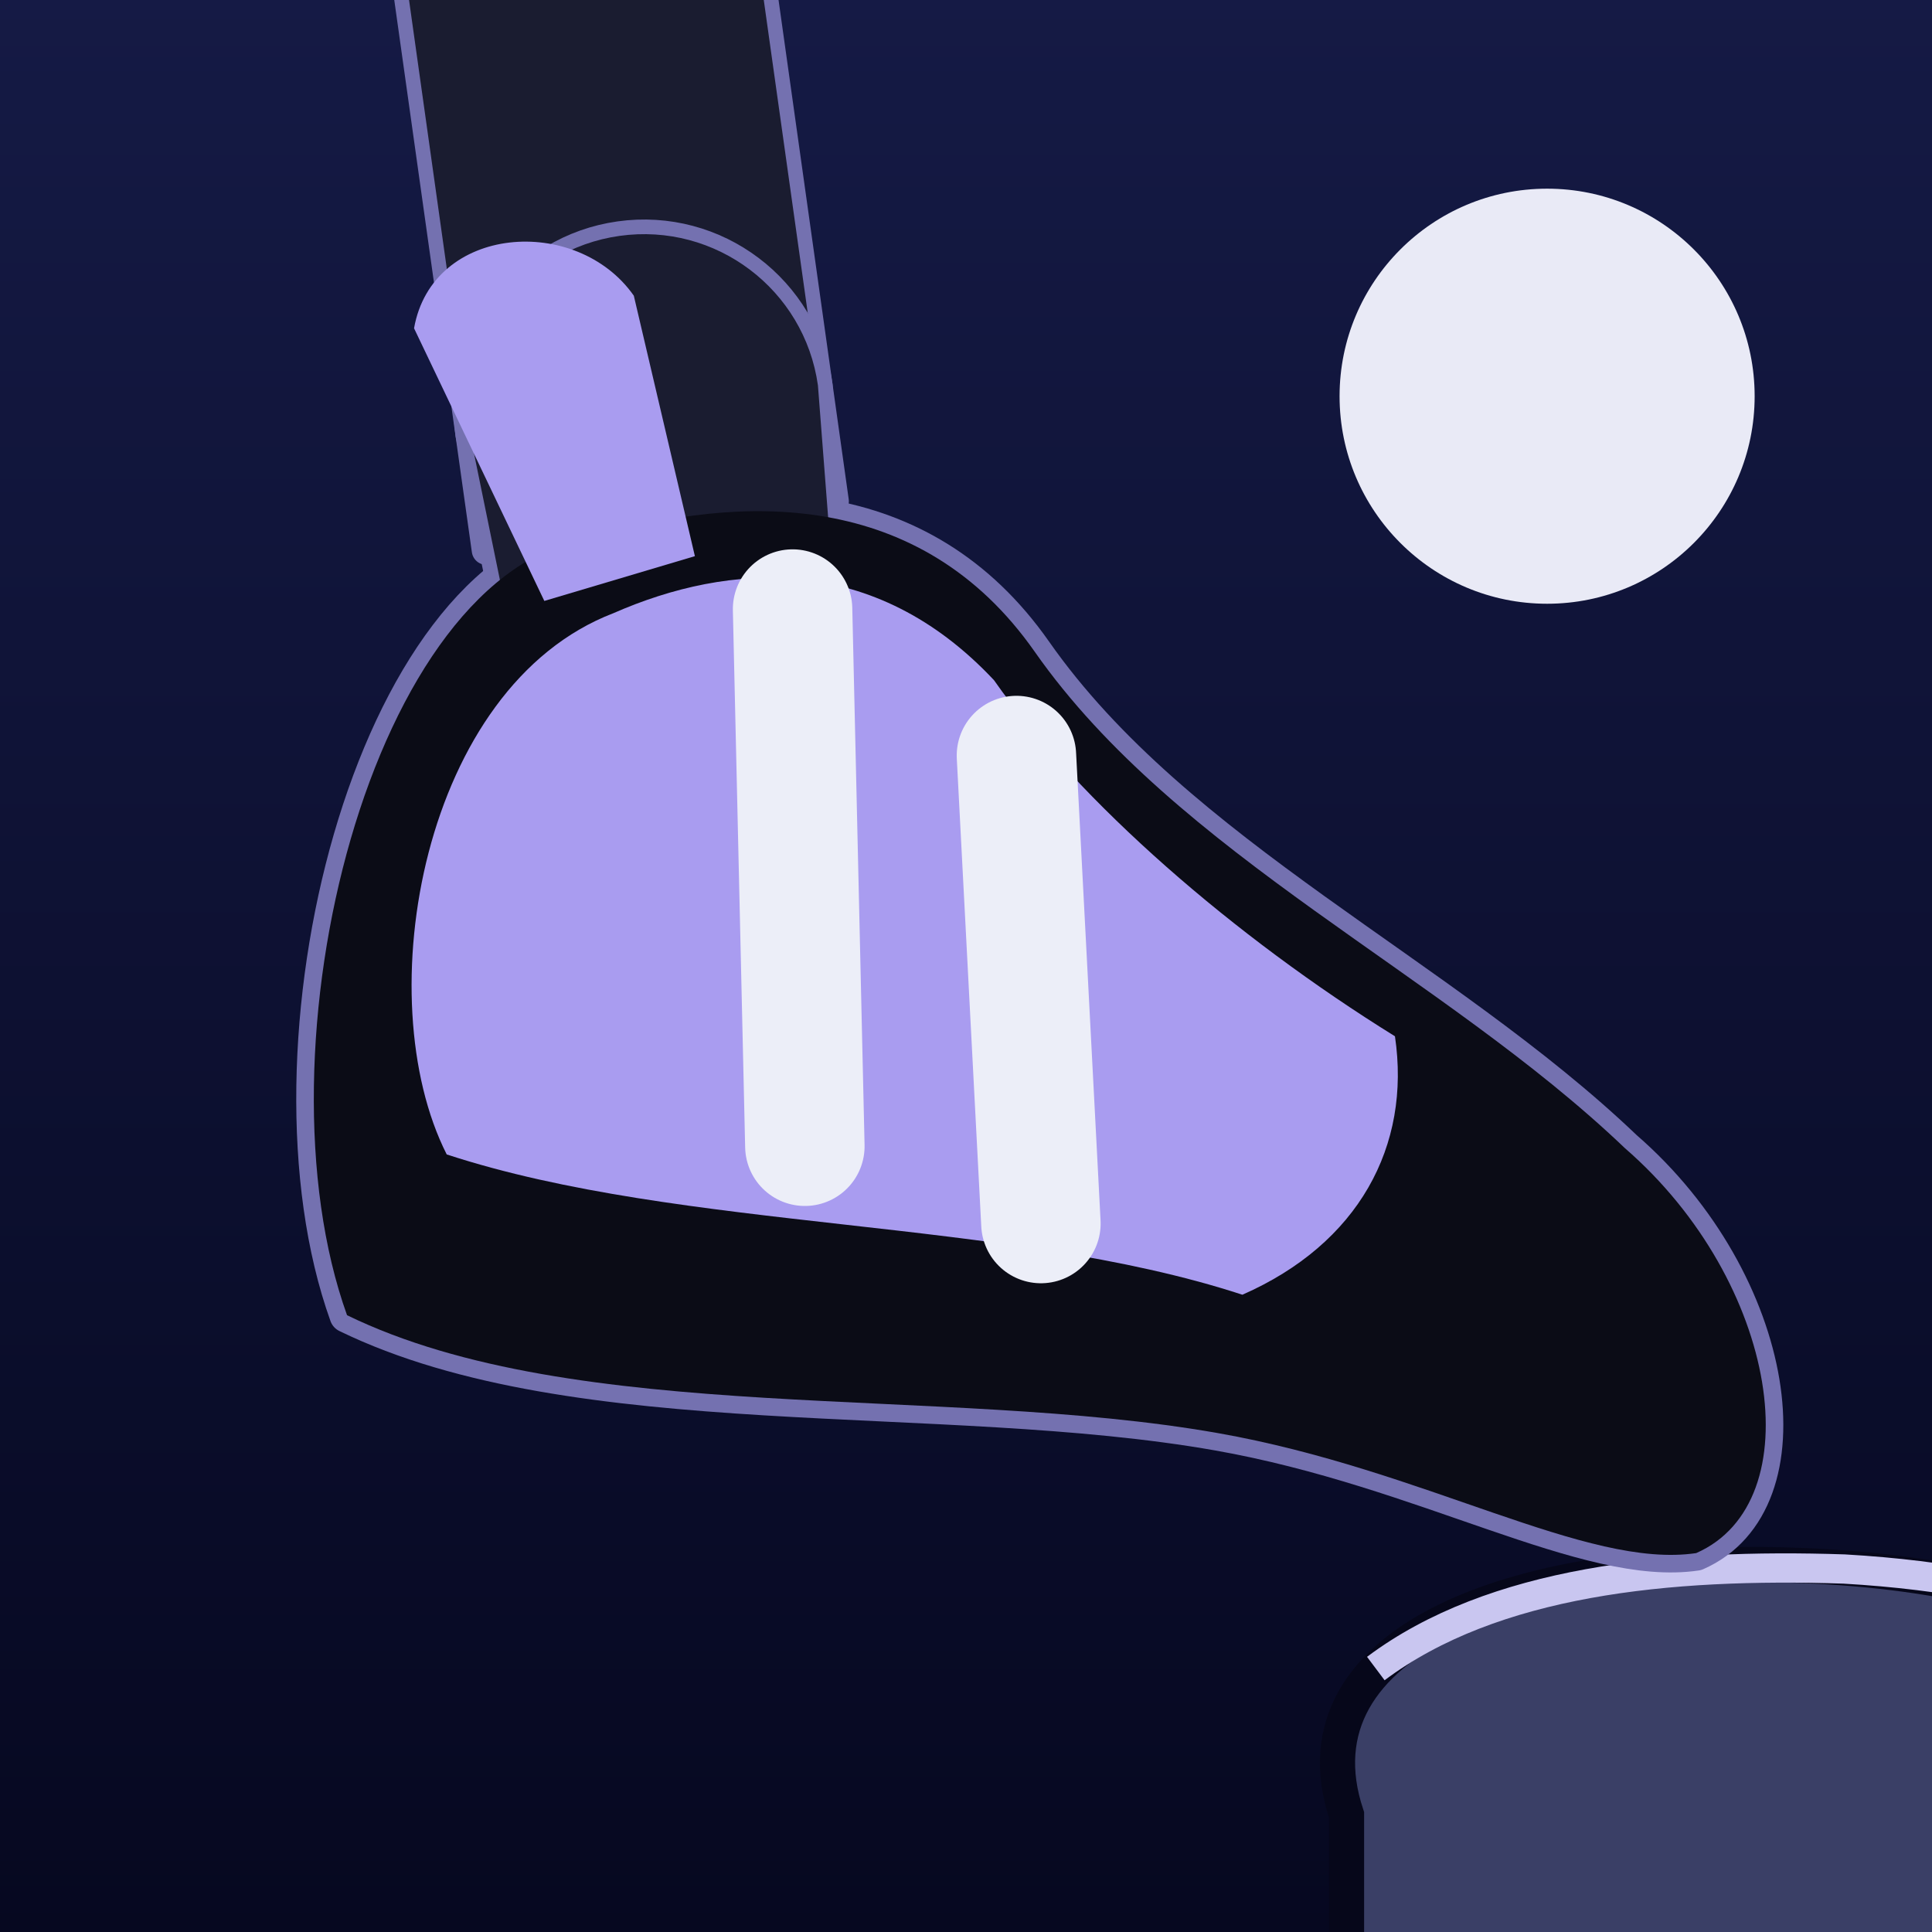
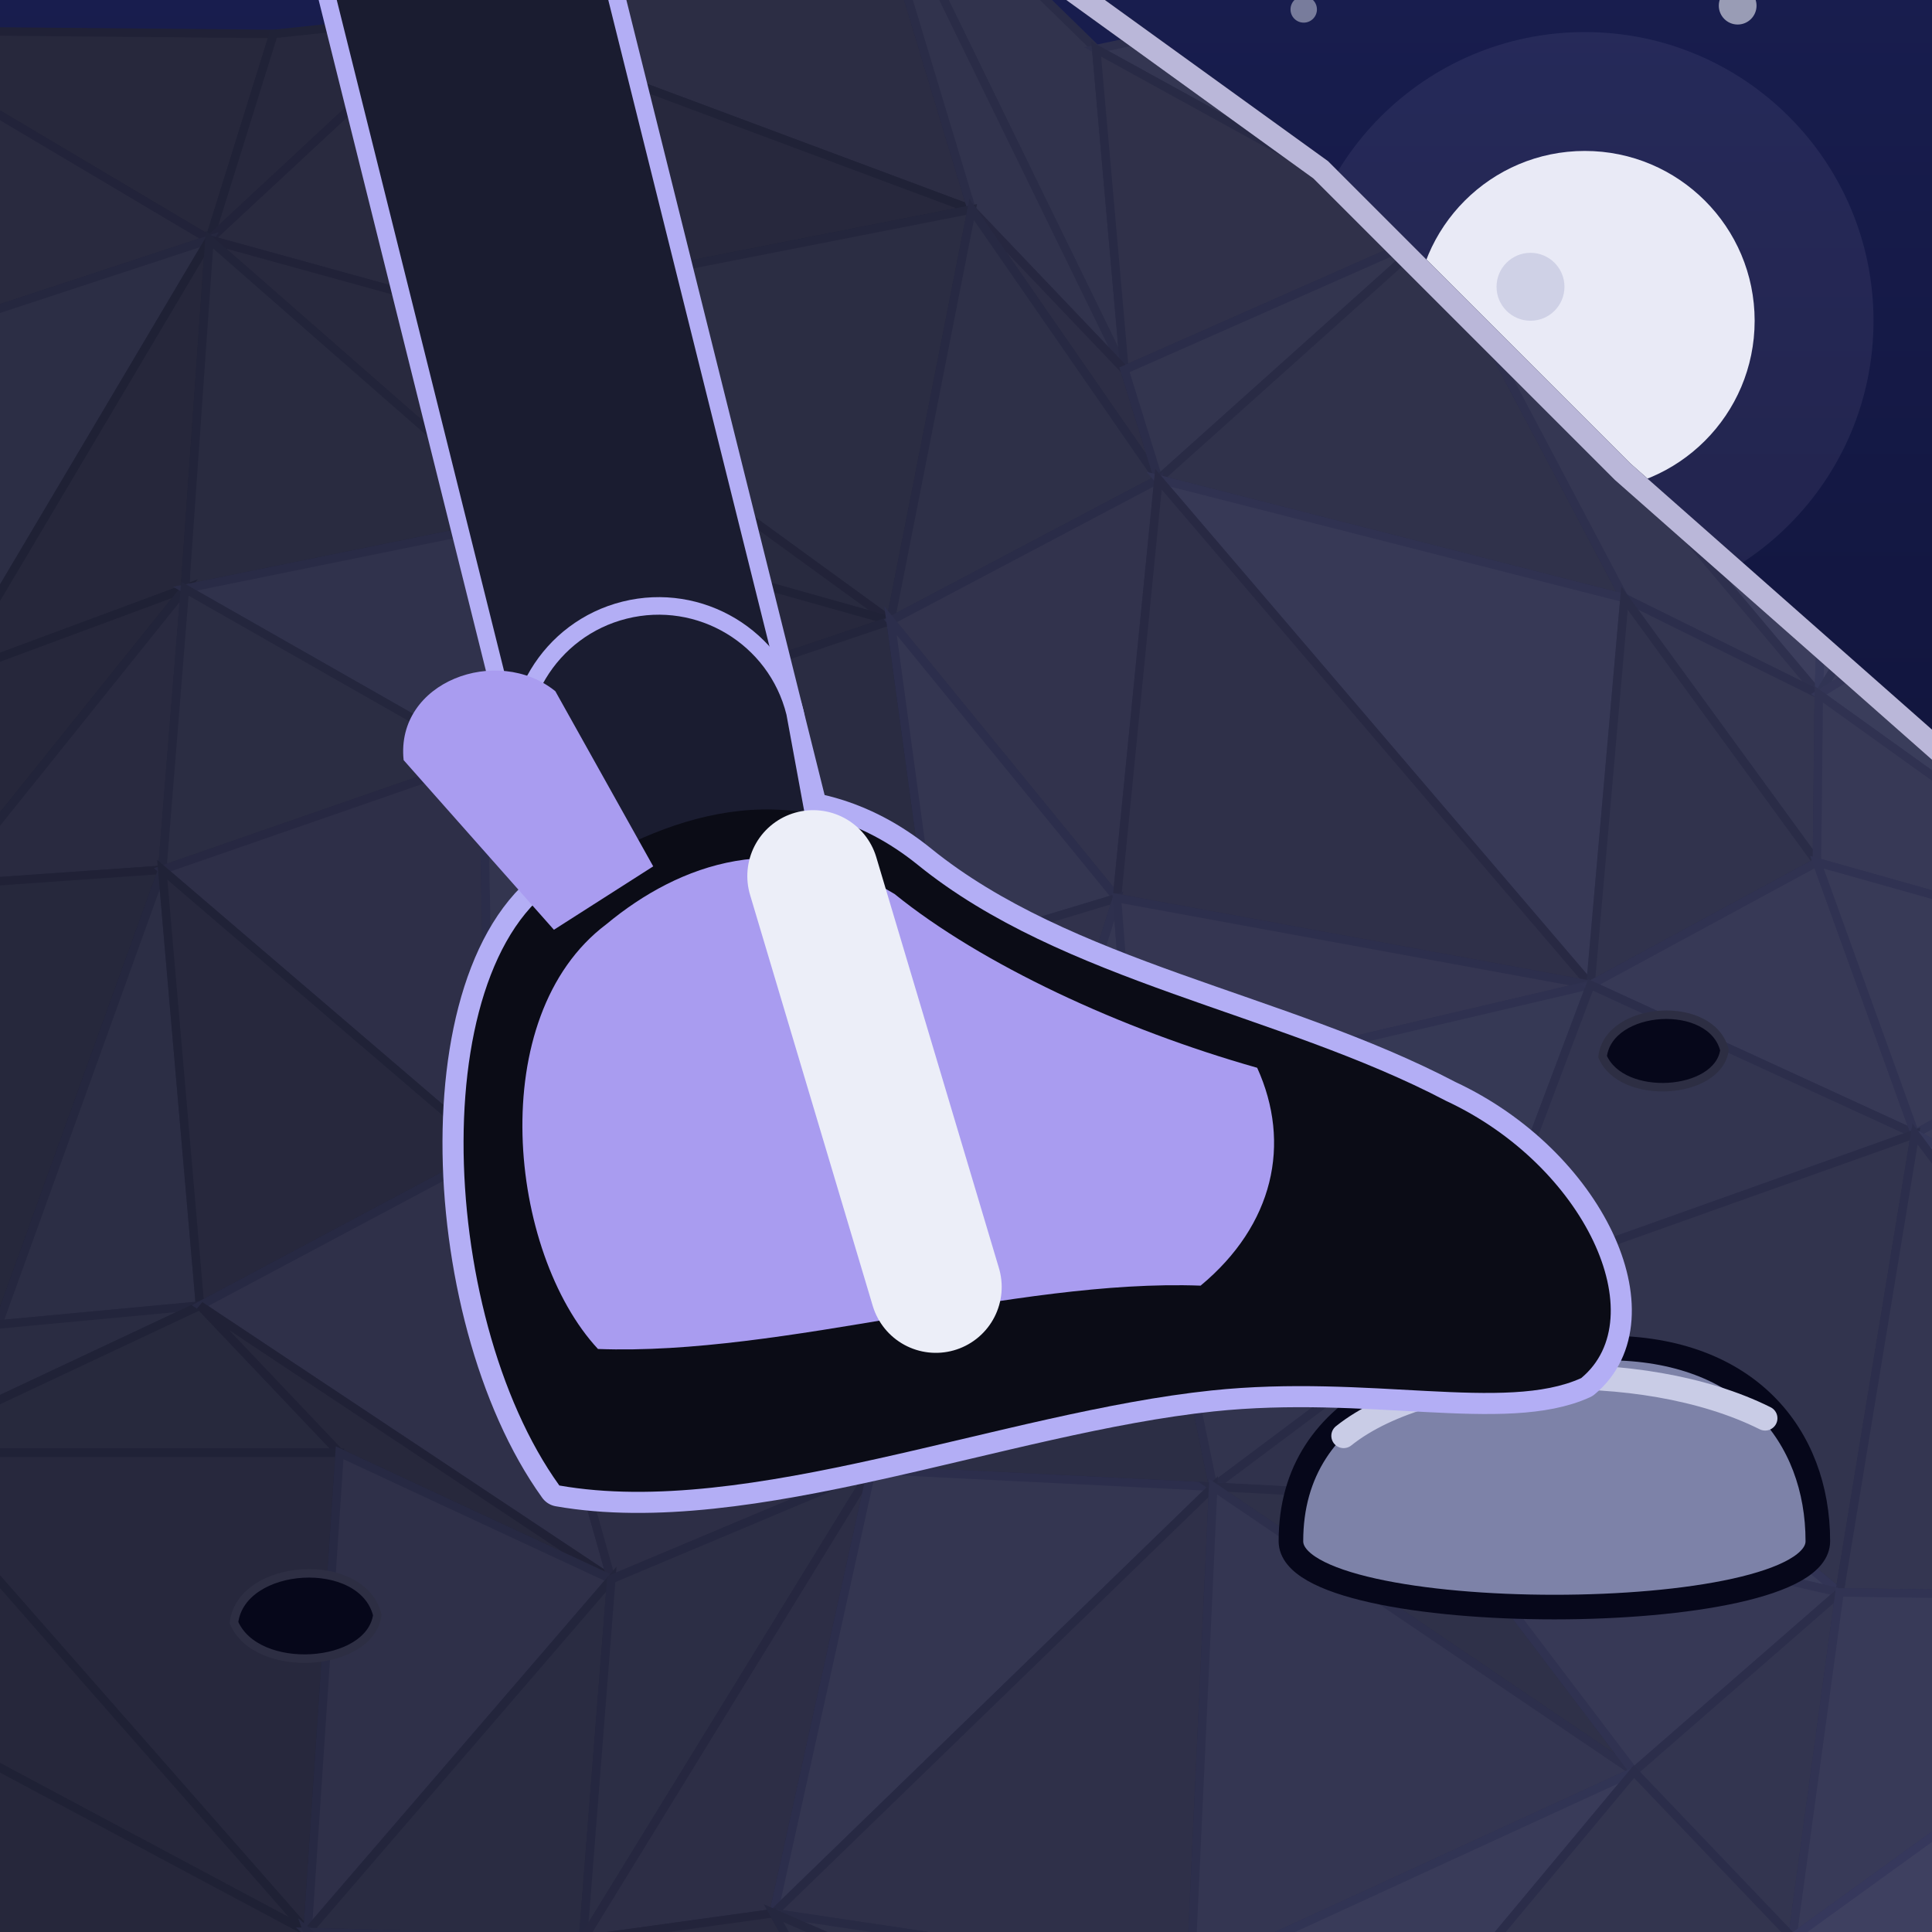
<svg xmlns="http://www.w3.org/2000/svg" viewBox="0 0 1024 1024" width="1024" height="1024" role="img" aria-label="App icon, Shoe">
  <defs>
    <clipPath id="ic-shoe-1024">
      <rect width="1024" height="1024" rx="0" />
    </clipPath>
    <linearGradient id="ib-shoe-1024" x1="0" y1="0" x2="0" y2="1">
-       <stop offset="0" stop-color="#151A45" />
-       <stop offset="1" stop-color="#060820" />
+       <stop offset="0" stop-color="#181D4E" />
+       <stop offset="1" stop-color="#080A26" />
    </linearGradient>
  </defs>
  <g clip-path="url(#ic-shoe-1024)">
    <rect width="1024" height="1024" fill="url(#ib-shoe-1024)" />
-     <circle cx="820" cy="210" r="110" fill="#E9EAF6" />
-     <svg x="0" y="0" width="1024" height="1024" viewBox="-22 -14 66 66" preserveAspectRatio="xMidYMid slice">
-       <path d="M24 48 C22 42 30 39 40 39.5 C50 40 56 44 56 50 L56 70 L24 70Z" fill="#3A3F66" stroke="#06071A" stroke-width="1.2" />
-       <path d="M25 43 C29 40 35 39.4 41 39.6 C48 40 53 42 55 45" fill="none" stroke="#C9C6F0" stroke-width="1" />
-       <g transform="rotate(-8)">
-         <g fill="#7471B0" stroke="#7471B0" stroke-width="1" stroke-linejoin="round">
+     <circle cx="524" cy="212" r="7" fill="#EEF0FA" opacity="0.45" />
+     <circle cx="921" cy="3" r="10" fill="#EEF0FA" opacity="0.6" />
+     <circle cx="294" cy="214" r="13" fill="#EEF0FA" opacity="0.75" />
+     <circle cx="691" cy="5" r="7" fill="#EEF0FA" opacity="0.45" />
+     <circle cx="64" cy="216" r="10" fill="#EEF0FA" opacity="0.6" />
+     <circle cx="461" cy="7" r="13" fill="#EEF0FA" opacity="0.75" />
+     <circle cx="858" cy="218" r="7" fill="#EEF0FA" opacity="0.45" />
+     <circle cx="231" cy="9" r="10" fill="#EEF0FA" opacity="0.6" />
+     <circle cx="628" cy="220" r="13" fill="#EEF0FA" opacity="0.75" />
+     <circle cx="840" cy="170" r="153" fill="#E9E6FF" opacity=".07" />
+     <circle cx="840" cy="170" r="90" fill="#E9EAF6" />
+     <circle cx="811.2" cy="152" r="18" fill="#CFD1E6" />
+     <g>
+       <clipPath id="r-shoe-1024">
+         <path d="M-40 1064 L-40 -40 L520 -40 L700 90 L860 250 L1064 430 L1064 1064Z" />
+       </clipPath>
+       <g clip-path="url(#r-shoe-1024)">
+         <path d="M-76,16L145,18L111,127Z" fill="hsl(236 22% 19.4%)" stroke="hsl(236 26% 16.9%)" stroke-width="4.5" />
+         <path d="M-76,16L111,127L-44,178Z" fill="hsl(236 22% 20.4%)" stroke="hsl(236 26% 17.9%)" stroke-width="4.5" />
+         <path d="M145,18L239,8L111,127Z" fill="hsl(236 22% 19.6%)" stroke="hsl(236 26% 17.1%)" stroke-width="4.5" />
+         <path d="M239,8L245,164L111,127Z" fill="hsl(236 22% 20.4%)" stroke="hsl(236 26% 17.9%)" stroke-width="4.5" />
+         <path d="M239,8L451,-101L515,111Z" fill="hsl(236 22% 21.9%)" stroke="hsl(236 26% 19.4%)" stroke-width="4.5" />
+         <path d="M239,8L515,111L245,164Z" fill="hsl(236 22% 19.6%)" stroke="hsl(236 26% 17.1%)" stroke-width="4.5" />
+         <path d="M451,-101L581,26L596,196Z" fill="hsl(236 22% 24.7%)" stroke="hsl(236 26% 22.2%)" stroke-width="4.5" />
+         <path d="M451,-101L596,196L515,111Z" fill="hsl(236 22% 24.7%)" stroke="hsl(236 26% 22.2%)" stroke-width="4.5" />
+         <path d="M581,26L874,-36L759,124Z" fill="hsl(236 22% 26.2%)" stroke="hsl(236 26% 23.7%)" stroke-width="4.5" />
+         <path d="M581,26L759,124L596,196Z" fill="hsl(236 22% 23.9%)" stroke="hsl(236 26% 21.4%)" stroke-width="4.5" />
+         <path d="M874,-36L973,-33L759,124Z" fill="hsl(236 22% 29.9%)" stroke="hsl(236 26% 27.4%)" stroke-width="4.5" />
+         <path d="M973,-33L974,77L759,124Z" fill="hsl(236 22% 29.2%)" stroke="hsl(236 26% 26.7%)" stroke-width="4.5" />
+         <path d="M973,-33L1164,-2L974,77Z" fill="hsl(236 22% 27.6%)" stroke="hsl(236 26% 25.1%)" stroke-width="4.5" />
+         <path d="M1164,-2L1098,147L974,77Z" fill="hsl(236 22% 29.1%)" stroke="hsl(236 26% 26.6%)" stroke-width="4.5" />
+         <path d="M1164,-2L1358,-51L1098,147Z" fill="hsl(236 22% 30.2%)" stroke="hsl(236 26% 27.7%)" stroke-width="4.5" />
+         <path d="M1358,-51L1357,73L1098,147Z" fill="hsl(236 22% 31.0%)" stroke="hsl(236 26% 28.5%)" stroke-width="4.5" />
+         <path d="M-44,178L111,127L-26,358Z" fill="hsl(236 22% 22.2%)" stroke="hsl(236 26% 19.7%)" stroke-width="4.5" />
+         <path d="M111,127L98,312L-26,358Z" fill="hsl(236 22% 19.0%)" stroke="hsl(236 26% 16.5%)" stroke-width="4.5" />
+         <path d="M111,127L245,164L280,275Z" fill="hsl(236 22% 19.9%)" stroke="hsl(236 26% 17.4%)" stroke-width="4.5" />
+         <path d="M111,127L280,275L98,312Z" fill="hsl(236 22% 20.6%)" stroke="hsl(236 26% 18.1%)" stroke-width="4.5" />
+         <path d="M245,164L515,111L472,329Z" fill="hsl(236 22% 21.6%)" stroke="hsl(236 26% 19.1%)" stroke-width="4.5" />
+         <path d="M245,164L472,329L280,275Z" fill="hsl(236 22% 20.3%)" stroke="hsl(236 26% 17.8%)" stroke-width="4.5" />
+         <path d="M515,111L596,196L614,254Z" fill="hsl(236 22% 22.4%)" stroke="hsl(236 26% 19.9%)" stroke-width="4.5" />
+         <path d="M515,111L614,254L472,329Z" fill="hsl(236 22% 23.2%)" stroke="hsl(236 26% 20.7%)" stroke-width="4.5" />
+         <path d="M596,196L759,124L614,254Z" fill="hsl(236 22% 25.5%)" stroke="hsl(236 26% 23.0%)" stroke-width="4.5" />
+         <path d="M759,124L861,317L614,254Z" fill="hsl(236 22% 24.1%)" stroke="hsl(236 26% 21.6%)" stroke-width="4.5" />
+         <path d="M759,124L974,77L964,368Z" fill="hsl(236 22% 30.0%)" stroke="hsl(236 26% 27.5%)" stroke-width="4.5" />
+         <path d="M759,124L964,368L861,317Z" fill="hsl(236 22% 26.7%)" stroke="hsl(236 26% 24.2%)" stroke-width="4.5" />
+         <path d="M974,77L1098,147L964,368Z" fill="hsl(236 22% 30.6%)" stroke="hsl(236 26% 28.1%)" stroke-width="4.5" />
+         <path d="M1098,147L1148,256L964,368Z" fill="hsl(236 22% 28.6%)" stroke="hsl(236 26% 26.1%)" stroke-width="4.5" />
+         <path d="M1098,147L1357,73L1148,256Z" fill="hsl(236 22% 30.1%)" stroke="hsl(236 26% 27.6%)" stroke-width="4.5" />
+         <path d="M1357,73L1287,357L1148,256Z" fill="hsl(236 22% 31.0%)" stroke="hsl(236 26% 28.5%)" stroke-width="4.5" />
+         <path d="M-26,358L98,312L-28,469Z" fill="hsl(236 22% 19.1%)" stroke="hsl(236 26% 16.6%)" stroke-width="4.5" />
+         <path d="M98,312L86,461L-28,469Z" fill="hsl(236 22% 20.5%)" stroke="hsl(236 26% 18.0%)" stroke-width="4.5" />
+         <path d="M98,312L280,275L256,402Z" fill="hsl(236 22% 24.3%)" stroke="hsl(236 26% 21.8%)" stroke-width="4.5" />
+         <path d="M98,312L256,402L86,461Z" fill="hsl(236 22% 21.6%)" stroke="hsl(236 26% 19.1%)" stroke-width="4.5" />
+         <path d="M280,275L472,329L256,402Z" fill="hsl(236 22% 19.6%)" stroke="hsl(236 26% 17.1%)" stroke-width="4.5" />
+         <path d="M472,329L496,505L256,402Z" fill="hsl(236 22% 21.3%)" stroke="hsl(236 26% 18.8%)" stroke-width="4.5" />
+         <path d="M472,329L614,254L592,476Z" fill="hsl(236 22% 24.9%)" stroke="hsl(236 26% 22.4%)" stroke-width="4.5" />
+         <path d="M472,329L592,476L496,505Z" fill="hsl(236 22% 26.0%)" stroke="hsl(236 26% 23.5%)" stroke-width="4.5" />
+         <path d="M614,254L861,317L843,522Z" fill="hsl(236 22% 27.7%)" stroke="hsl(236 26% 25.2%)" stroke-width="4.5" />
+         <path d="M614,254L843,522L592,476Z" fill="hsl(236 22% 23.5%)" stroke="hsl(236 26% 21.0%)" stroke-width="4.5" />
+         <path d="M861,317L964,368L963,457Z" fill="hsl(236 22% 26.0%)" stroke="hsl(236 26% 23.5%)" stroke-width="4.5" />
+         <path d="M861,317L963,457L843,522Z" fill="hsl(236 22% 24.6%)" stroke="hsl(236 26% 22.1%)" stroke-width="4.5" />
+         <path d="M964,368L1148,256L1169,515Z" fill="hsl(236 22% 29.4%)" stroke="hsl(236 26% 26.9%)" stroke-width="4.5" />
+         <path d="M964,368L1169,515L963,457Z" fill="hsl(236 22% 27.8%)" stroke="hsl(236 26% 25.3%)" stroke-width="4.5" />
+         <path d="M1148,256L1287,357L1320,468Z" fill="hsl(236 22% 31.0%)" stroke="hsl(236 26% 28.5%)" stroke-width="4.5" />
+         <path d="M1148,256L1320,468L1169,515Z" fill="hsl(236 22% 30.5%)" stroke="hsl(236 26% 28.0%)" stroke-width="4.5" />
+         <path d="M-28,469L86,461L-1,702Z" fill="hsl(236 22% 19.2%)" stroke="hsl(236 26% 16.7%)" stroke-width="4.5" />
+         <path d="M86,461L106,692L-1,702Z" fill="hsl(236 22% 22.1%)" stroke="hsl(236 26% 19.6%)" stroke-width="4.5" />
+         <path d="M86,461L256,402L260,610Z" fill="hsl(236 22% 23.0%)" stroke="hsl(236 26% 20.5%)" stroke-width="4.5" />
+         <path d="M86,461L260,610L106,692Z" fill="hsl(236 22% 19.6%)" stroke="hsl(236 26% 17.1%)" stroke-width="4.5" />
+         <path d="M256,402L496,505L531,669Z" fill="hsl(236 22% 20.3%)" stroke="hsl(236 26% 17.8%)" stroke-width="4.5" />
+         <path d="M256,402L531,669L260,610Z" fill="hsl(236 22% 25.5%)" stroke="hsl(236 26% 23.0%)" stroke-width="4.5" />
+         <path d="M496,505L592,476L531,669Z" fill="hsl(236 22% 24.4%)" stroke="hsl(236 26% 21.9%)" stroke-width="4.5" />
+         <path d="M592,476L600,579L531,669Z" fill="hsl(236 22% 26.8%)" stroke="hsl(236 26% 24.3%)" stroke-width="4.5" />
+         <path d="M592,476L843,522L600,579Z" fill="hsl(236 22% 26.4%)" stroke="hsl(236 26% 23.9%)" stroke-width="4.5" />
+         <path d="M843,522L782,684L600,579Z" fill="hsl(236 22% 27.4%)" stroke="hsl(236 26% 24.9%)" stroke-width="4.5" />
+         <path d="M843,522L963,457L1015,601Z" fill="hsl(236 22% 27.7%)" stroke="hsl(236 26% 25.2%)" stroke-width="4.5" />
+         <path d="M843,522L1015,601L782,684Z" fill="hsl(236 22% 25.8%)" stroke="hsl(236 26% 23.3%)" stroke-width="4.5" />
+         <path d="M963,457L1169,515L1015,601Z" fill="hsl(236 22% 28.0%)" stroke="hsl(236 26% 25.5%)" stroke-width="4.5" />
+         <path d="M1169,515L1151,675L1015,601Z" fill="hsl(236 22% 28.6%)" stroke="hsl(236 26% 26.1%)" stroke-width="4.5" />
+         <path d="M1169,515L1320,468L1309,617Z" fill="hsl(236 22% 31.0%)" stroke="hsl(236 26% 28.5%)" stroke-width="4.5" />
+         <path d="M1169,515L1309,617L1151,675Z" fill="hsl(236 22% 29.6%)" stroke="hsl(236 26% 27.1%)" stroke-width="4.5" />
+         <path d="M-1,702L106,692L-60,770Z" fill="hsl(236 22% 21.1%)" stroke="hsl(236 26% 18.6%)" stroke-width="4.5" />
+         <path d="M106,692L180,770L-60,770Z" fill="hsl(236 22% 19.7%)" stroke="hsl(236 26% 17.2%)" stroke-width="4.5" />
+         <path d="M106,692L260,610L324,837Z" fill="hsl(236 22% 23.4%)" stroke="hsl(236 26% 20.9%)" stroke-width="4.5" />
+         <path d="M106,692L324,837L180,770Z" fill="hsl(236 22% 19.4%)" stroke="hsl(236 26% 16.9%)" stroke-width="4.5" />
+         <path d="M260,610L531,669L462,779Z" fill="hsl(236 22% 24.8%)" stroke="hsl(236 26% 22.3%)" stroke-width="4.5" />
+         <path d="M260,610L462,779L324,837Z" fill="hsl(236 22% 22.4%)" stroke="hsl(236 26% 19.9%)" stroke-width="4.5" />
+         <path d="M531,669L600,579L462,779Z" fill="hsl(236 22% 23.2%)" stroke="hsl(236 26% 20.7%)" stroke-width="4.5" />
+         <path d="M600,579L643,788L462,779Z" fill="hsl(236 22% 22.1%)" stroke="hsl(236 26% 19.6%)" stroke-width="4.5" />
+         <path d="M600,579L782,684L643,788Z" fill="hsl(236 22% 25.1%)" stroke="hsl(236 26% 22.6%)" stroke-width="4.5" />
+         <path d="M782,684L756,794L643,788Z" fill="hsl(236 22% 24.3%)" stroke="hsl(236 26% 21.8%)" stroke-width="4.5" />
+         <path d="M782,684L1015,601L975,844Z" fill="hsl(236 22% 25.0%)" stroke="hsl(236 26% 22.5%)" stroke-width="4.5" />
+         <path d="M782,684L975,844L756,794Z" fill="hsl(236 22% 28.9%)" stroke="hsl(236 26% 26.4%)" stroke-width="4.5" />
+         <path d="M1015,601L1151,675L1199,847Z" fill="hsl(236 22% 30.6%)" stroke="hsl(236 26% 28.1%)" stroke-width="4.5" />
+         <path d="M1015,601L1199,847L975,844Z" fill="hsl(236 22% 26.0%)" stroke="hsl(236 26% 23.5%)" stroke-width="4.5" />
+         <path d="M1151,675L1309,617L1283,835Z" fill="hsl(236 22% 31.0%)" stroke="hsl(236 26% 28.5%)" stroke-width="4.5" />
+         <path d="M1151,675L1283,835L1199,847Z" fill="hsl(236 22% 28.2%)" stroke="hsl(236 26% 25.7%)" stroke-width="4.5" />
+         <path d="M-60,770L180,770L163,1024Z" fill="hsl(236 22% 19.6%)" stroke="hsl(236 26% 17.1%)" stroke-width="4.5" />
+         <path d="M-60,770L163,1024L-28,922Z" fill="hsl(236 22% 19.0%)" stroke="hsl(236 26% 16.5%)" stroke-width="4.5" />
+         <path d="M180,770L324,837L163,1024Z" fill="hsl(236 22% 23.4%)" stroke="hsl(236 26% 20.9%)" stroke-width="4.5" />
+         <path d="M324,837L309,1028L163,1024Z" fill="hsl(236 22% 21.1%)" stroke="hsl(236 26% 18.6%)" stroke-width="4.5" />
+         <path d="M324,837L462,779L309,1028Z" fill="hsl(236 22% 22.3%)" stroke="hsl(236 26% 19.8%)" stroke-width="4.5" />
+         <path d="M462,779L410,1014L309,1028Z" fill="hsl(236 22% 22.4%)" stroke="hsl(236 26% 19.9%)" stroke-width="4.5" />
+         <path d="M462,779L643,788L410,1014Z" fill="hsl(236 22% 26.0%)" stroke="hsl(236 26% 23.5%)" stroke-width="4.5" />
+         <path d="M643,788L631,1047L410,1014Z" fill="hsl(236 22% 23.4%)" stroke="hsl(236 26% 20.9%)" stroke-width="4.5" />
+         <path d="M643,788L756,794L866,939Z" fill="hsl(236 22% 23.6%)" stroke="hsl(236 26% 21.1%)" stroke-width="4.5" />
+         <path d="M643,788L866,939L631,1047Z" fill="hsl(236 22% 26.2%)" stroke="hsl(236 26% 23.7%)" stroke-width="4.5" />
+         <path d="M756,794L975,844L866,939Z" fill="hsl(236 22% 27.7%)" stroke="hsl(236 26% 25.2%)" stroke-width="4.5" />
+         <path d="M975,844L950,1027L866,939Z" fill="hsl(236 22% 25.8%)" stroke="hsl(236 26% 23.3%)" stroke-width="4.5" />
+         <path d="M975,844L1199,847L950,1027Z" fill="hsl(236 22% 28.3%)" stroke="hsl(236 26% 25.8%)" stroke-width="4.5" />
+         <path d="M1199,847L1192,1046L950,1027Z" fill="hsl(236 22% 31.0%)" stroke="hsl(236 26% 28.5%)" stroke-width="4.5" />
+         <path d="M1199,847L1283,835L1381,916Z" fill="hsl(236 22% 29.5%)" stroke="hsl(236 26% 27.0%)" stroke-width="4.5" />
+         <path d="M1199,847L1381,916L1192,1046Z" fill="hsl(236 22% 30.1%)" stroke="hsl(236 26% 27.6%)" stroke-width="4.5" />
+         <path d="M-28,922L163,1024L12,1114Z" fill="hsl(236 22% 19.0%)" stroke="hsl(236 26% 16.5%)" stroke-width="4.5" />
+         <path d="M163,1024L195,1115L12,1114Z" fill="hsl(236 22% 21.8%)" stroke="hsl(236 26% 19.3%)" stroke-width="4.5" />
+         <path d="M163,1024L309,1028L358,1195Z" fill="hsl(236 22% 24.1%)" stroke="hsl(236 26% 21.6%)" stroke-width="4.5" />
+         <path d="M163,1024L358,1195L195,1115Z" fill="hsl(236 22% 23.3%)" stroke="hsl(236 26% 20.8%)" stroke-width="4.5" />
+         <path d="M309,1028L410,1014L490,1158Z" fill="hsl(236 22% 20.9%)" stroke="hsl(236 26% 18.4%)" stroke-width="4.5" />
+         <path d="M309,1028L490,1158L358,1195Z" fill="hsl(236 22% 24.1%)" stroke="hsl(236 26% 21.6%)" stroke-width="4.5" />
+         <path d="M410,1014L631,1047L623,1107Z" fill="hsl(236 22% 23.6%)" stroke="hsl(236 26% 21.1%)" stroke-width="4.5" />
+         <path d="M410,1014L623,1107L490,1158Z" fill="hsl(236 22% 22.2%)" stroke="hsl(236 26% 19.7%)" stroke-width="4.5" />
+         <path d="M631,1047L866,939L746,1083Z" fill="hsl(236 22% 28.7%)" stroke="hsl(236 26% 26.2%)" stroke-width="4.5" />
+         <path d="M631,1047L746,1083L623,1107Z" fill="hsl(236 22% 23.4%)" stroke="hsl(236 26% 20.9%)" stroke-width="4.5" />
+         <path d="M866,939L950,1027L746,1083Z" fill="hsl(236 22% 25.5%)" stroke="hsl(236 26% 23.0%)" stroke-width="4.5" />
+         <path d="M950,1027L930,1186L746,1083Z" fill="hsl(236 22% 26.6%)" stroke="hsl(236 26% 24.1%)" stroke-width="4.5" />
+         <path d="M950,1027L1192,1046L930,1186Z" fill="hsl(236 22% 27.4%)" stroke="hsl(236 26% 24.9%)" stroke-width="4.5" />
+         <path d="M1192,1046L1094,1132L930,1186Z" fill="hsl(236 22% 27.4%)" stroke="hsl(236 26% 24.9%)" stroke-width="4.5" />
+         <path d="M1192,1046L1381,916L1319,1217Z" fill="hsl(236 22% 28.0%)" stroke="hsl(236 26% 25.5%)" stroke-width="4.5" />
+         <path d="M1192,1046L1319,1217L1094,1132Z" fill="hsl(236 22% 28.8%)" stroke="hsl(236 26% 26.3%)" stroke-width="4.5" />
+         <path d="M12,1114L195,1115L131,1307Z" fill="hsl(236 22% 20.4%)" stroke="hsl(236 26% 17.9%)" stroke-width="4.5" />
+         <path d="M12,1114L131,1307L-82,1327Z" fill="hsl(236 22% 19.1%)" stroke="hsl(236 26% 16.6%)" stroke-width="4.5" />
+         <path d="M195,1115L358,1195L305,1260Z" fill="hsl(236 22% 23.8%)" stroke="hsl(236 26% 21.3%)" stroke-width="4.5" />
+         <path d="M195,1115L305,1260L131,1307Z" fill="hsl(236 22% 19.5%)" stroke="hsl(236 26% 17.0%)" stroke-width="4.5" />
+         <path d="M358,1195L490,1158L494,1284Z" fill="hsl(236 22% 24.8%)" stroke="hsl(236 26% 22.3%)" stroke-width="4.5" />
+         <path d="M358,1195L494,1284L305,1260Z" fill="hsl(236 22% 23.1%)" stroke="hsl(236 26% 20.6%)" stroke-width="4.5" />
+         <path d="M490,1158L623,1107L494,1284Z" fill="hsl(236 22% 22.0%)" stroke="hsl(236 26% 19.5%)" stroke-width="4.5" />
+         <path d="M623,1107L632,1276L494,1284Z" fill="hsl(236 22% 27.2%)" stroke="hsl(236 26% 24.7%)" stroke-width="4.5" />
+         <path d="M623,1107L746,1083L844,1354Z" fill="hsl(236 22% 23.8%)" stroke="hsl(236 26% 21.3%)" stroke-width="4.5" />
+         <path d="M623,1107L844,1354L632,1276Z" fill="hsl(236 22% 25.2%)" stroke="hsl(236 26% 22.7%)" stroke-width="4.5" />
+         <path d="M746,1083L930,1186L844,1354Z" fill="hsl(236 22% 29.0%)" stroke="hsl(236 26% 26.5%)" stroke-width="4.5" />
+         <path d="M930,1186L971,1268L844,1354Z" fill="hsl(236 22% 29.5%)" stroke="hsl(236 26% 27.0%)" stroke-width="4.5" />
+         <path d="M930,1186L1094,1132L971,1268Z" fill="hsl(236 22% 26.8%)" stroke="hsl(236 26% 24.3%)" stroke-width="4.5" />
+         <path d="M1094,1132L1206,1264L971,1268Z" fill="hsl(236 22% 27.8%)" stroke="hsl(236 26% 25.3%)" stroke-width="4.5" />
+         <path d="M1094,1132L1319,1217L1332,1273Z" fill="hsl(236 22% 29.0%)" stroke="hsl(236 26% 26.5%)" stroke-width="4.5" />
+         <path d="M1094,1132L1332,1273L1206,1264Z" fill="hsl(236 22% 29.0%)" stroke="hsl(236 26% 26.5%)" stroke-width="4.5" />
+       </g>
+       <path d="M124 860C128 828 192 824 200 856C196 884 136 888 124 860Z" fill="#06071A" stroke="hsl(236 20% 22%)" stroke-width="4.5" />
+       <path d="M849.4 560C852.8 532.8 907.2 529.4 914 556.6C910.6 580.4 859.6 583.8 849.4 560Z" fill="#06071A" stroke="hsl(236 20% 22%)" stroke-width="4.5" />
+       <path d="M-40 1064 L-40 -40 L520 -40 L700 90 L860 250 L1064 430 L1064 1064Z" fill="none" stroke="#04051A" stroke-width="12" stroke-linejoin="round" />
+       <path d="M520 -40 L700 90 L860 250 L1064 430" fill="none" stroke="#D9D6FA" stroke-width="12" stroke-linecap="round" opacity=".85" />
+     </g>
+     <svg x="0" y="0" width="1024" height="1024" viewBox="-30 -34 88 88" preserveAspectRatio="xMidYMid slice">
+       <g transform="translate(40 33) scale(.8)">
+         <path d="M-14 4 C-14 -4 -6 -7 4 -7 C12 -7 16 -2 16 4 C16 9 -14 9 -14 4Z" fill="#7D82A8" stroke="#06071A" stroke-width="1.4" />
+         <path d="M-11 -2 C-6 -6 6 -6.5 13 -3" fill="none" stroke="#C9CCE6" stroke-width="1.4" stroke-linecap="round" />
+       </g>
+       <g transform="rotate(-14)">
+         <g fill="#B3AEF5" stroke="#B3AEF5" stroke-width="1.6" stroke-linejoin="round">
          <rect x="-6" y="-90" width="12" height="94" />
        </g>
        <g fill="#1A1C30">
          <rect x="-6" y="-90" width="12" height="94" />
        </g>
      </g>
-       <g fill="#7471B0" stroke="#7471B0" stroke-width="1" stroke-linejoin="round">
-         <g data-part="shinNear" transform="translate(0 0) rotate(-8)">
+       <g fill="#B3AEF5" stroke="#B3AEF5" stroke-width="1.6" stroke-linejoin="round">
+         <g data-part="shinNear" transform="translate(0 0) rotate(-14)">
          <g>
            <path d="M-6 0 L-5 16 A5 5 0 0 0 5 16 L6 0 A6 6 0 0 0 -6 0Z" />
          </g>
-           <g data-part="shoeNear" transform="translate(0 20) rotate(18)">
+           <g data-part="shoeNear" transform="translate(0 20) rotate(8)">
            <g>
              <g transform="scale(1.2)">
                <path d="M-6 -12 C-12 -10 -13 4 -9 11 C-2 13 8 10 16 10 C22 10 27 12 30 11 C33 9 31 3 26 0 C20 -4 12 -6 7 -11 C3 -15 -2 -14 -6 -12Z" fill="#0B0C16" />
              </g>
            </g>
          </g>
        </g>
      </g>
-       <g data-part="shinNear" transform="translate(0 0) rotate(-8)">
+       <g data-part="shinNear" transform="translate(0 0) rotate(-14)">
        <g fill="#1A1C30">
          <path d="M-6 0 L-5 16 A5 5 0 0 0 5 16 L6 0 A6 6 0 0 0 -6 0Z" />
        </g>
-         <g data-part="shoeNear" transform="translate(0 20) rotate(18)">
+         <g data-part="shoeNear" transform="translate(0 20) rotate(8)">
          <g fill="#1A1C30">
            <g transform="scale(1.2)">
              <path d="M-6 -12 C-12 -10 -13 4 -9 11 C-2 13 8 10 16 10 C22 10 27 12 30 11 C33 9 31 3 26 0 C20 -4 12 -6 7 -11 C3 -15 -2 -14 -6 -12Z" fill="#0B0C16" />
              <g data-detail="">
                <path d="M-7 -10 L-12 -17 C-12 -20 -8 -21 -6 -19 L-3 -12Z" fill="#A99CF0" />
                <path d="M-5 -10 C-10 -7 -10 2 -7 6 C0 7 9 5 16 6 C19 4 20 1 19 -2 C14 -4 9 -7 6 -10 C2 -13 -2 -12 -5 -10Z" fill="#A99CF0" />
-                 <path d="M0 -11 L3 4 M7 -8 L10 5" stroke="#ECEEF8" stroke-width="3.4" stroke-linecap="round" />
+                 <path d="M3 -11 L6 5" stroke="#ECEEF8" stroke-width="5" stroke-linecap="round" />
              </g>
            </g>
          </g>
        </g>
      </g>
    </svg>
  </g>
</svg>
